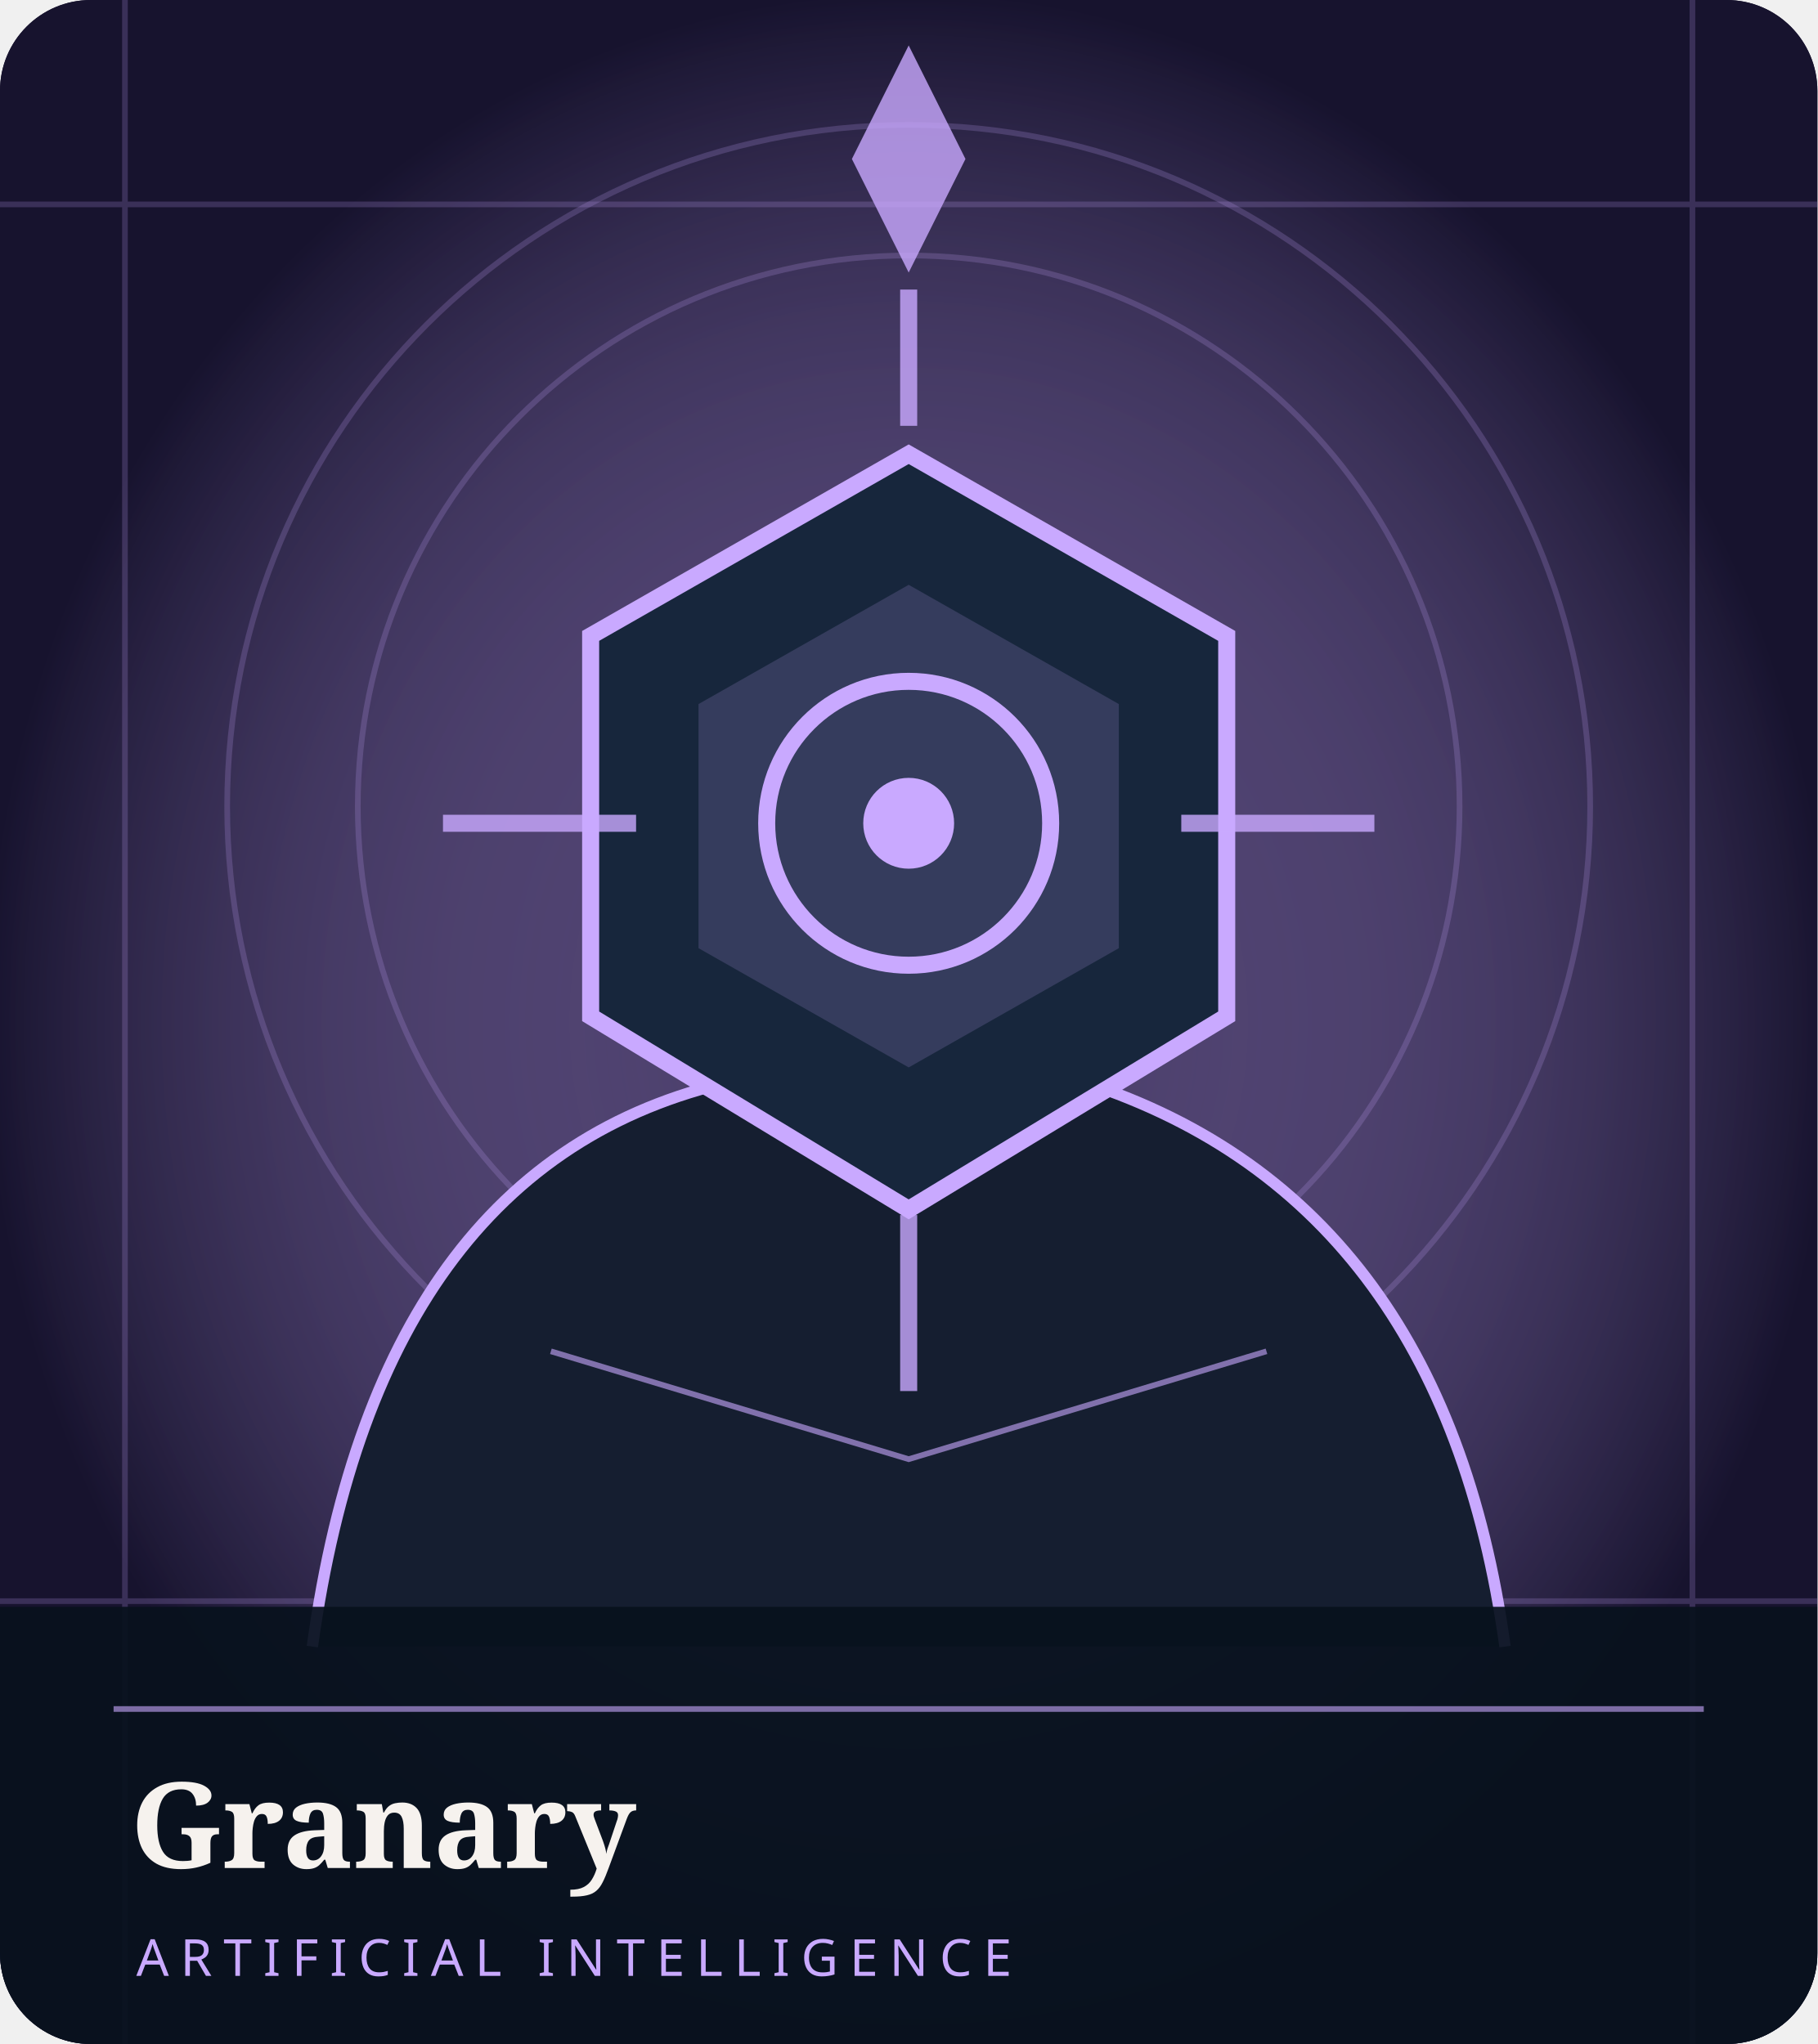
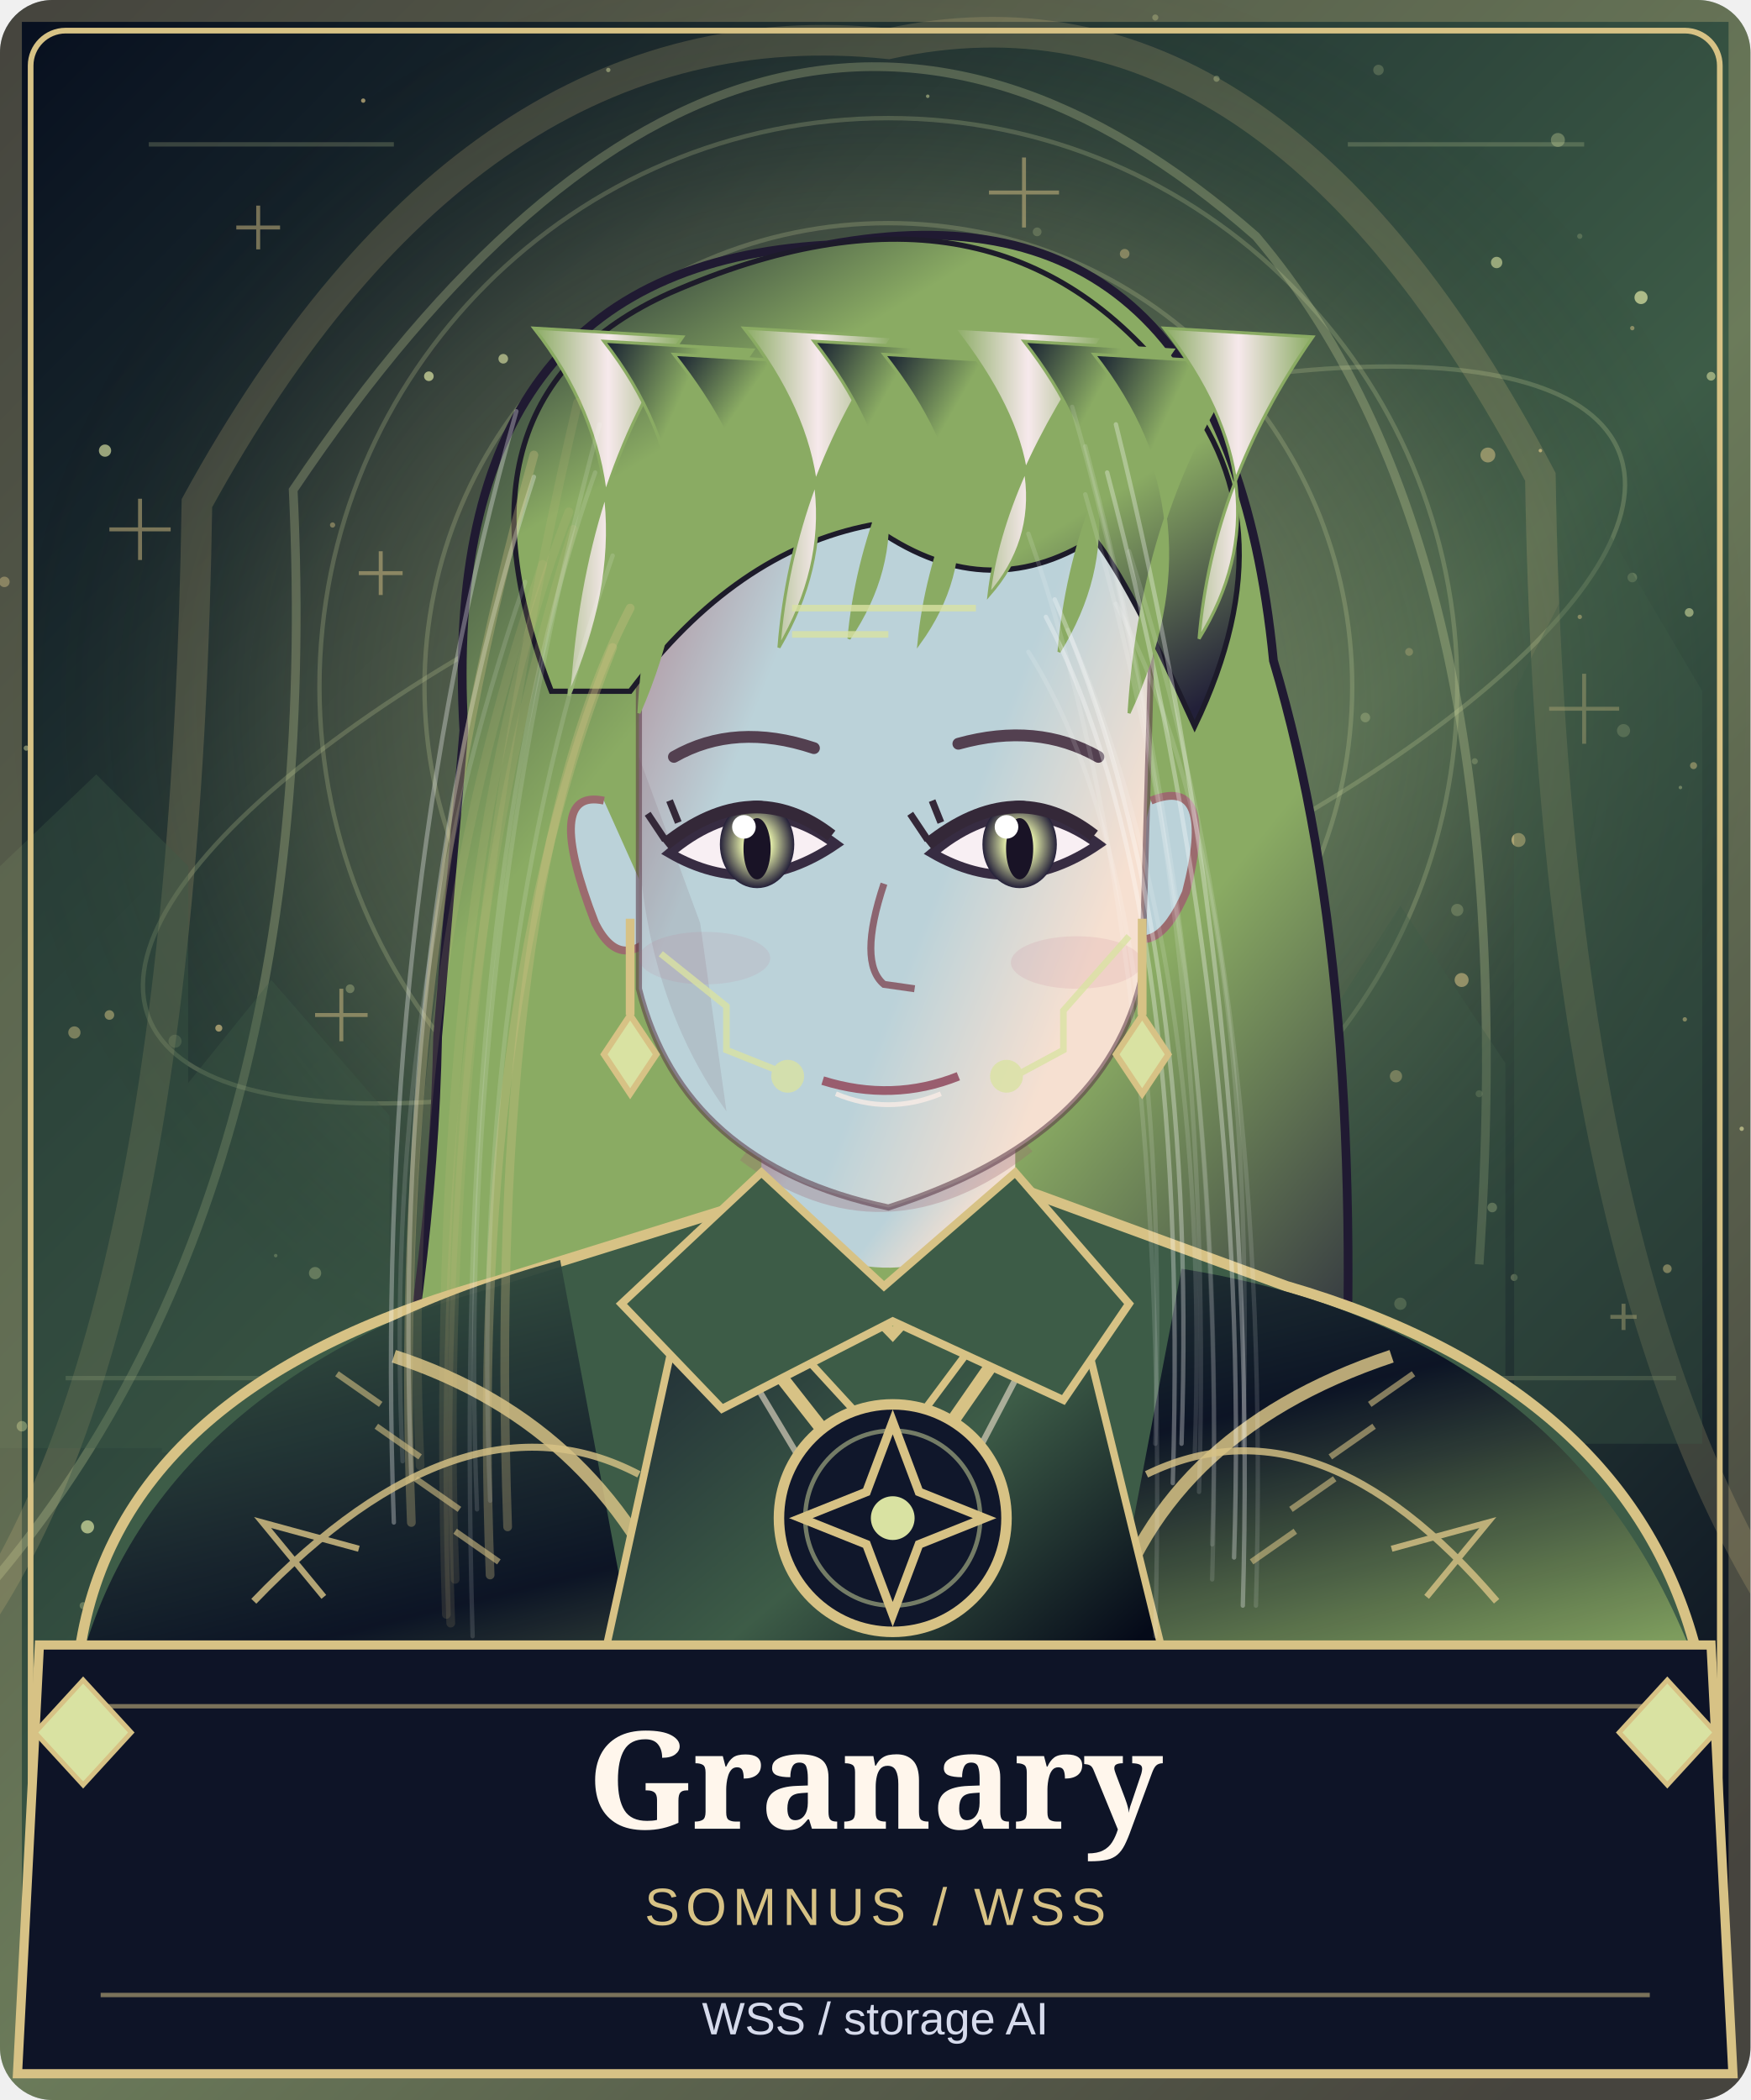
- <svg xmlns="http://www.w3.org/2000/svg" viewBox="0 0 320 360" role="img" aria-labelledby="t d">
+ <svg xmlns="http://www.w3.org/2000/svg" viewBox="0 0 400 480" role="img" aria-labelledby="title desc">
  <defs>
-     <radialGradient id="b">
-       <stop stop-color="#c9a9ff" stop-opacity=".21" />
-       <stop offset="1" stop-color="#17132e" />
+     <linearGradient id="bg" x2=".85" y2="1">
+       <stop stop-color="#060d1e" />
+       <stop offset=".58" stop-color="#3d5c47" />
+       <stop offset="1" stop-color="#090e1f" />
+     </linearGradient>
+     <radialGradient id="glow">
+       <stop stop-color="#d9e2a2" stop-opacity=".48" />
+       <stop offset=".65" stop-color="#d7c285" stop-opacity=".14" />
+       <stop offset="1" stop-opacity="0" />
    </radialGradient>
-     <clipPath id="clip">
-       <rect width="320" height="360" rx="16" />
+     <linearGradient id="hair" x2=".9" y2="1">
+       <stop stop-color="#151d31" />
+       <stop offset=".34" stop-color="#8aab63" />
+       <stop offset=".7" stop-color="#8aab63" />
+       <stop offset="1" stop-color="#222039" />
+     </linearGradient>
+     <linearGradient id="hairshine">
+       <stop stop-color="#8aab63" />
+       <stop offset=".5" stop-color="#f7e9ec" />
+       <stop offset="1" stop-color="#8aab63" />
+     </linearGradient>
+     <linearGradient id="skin" x2=".95" y2=".6">
+       <stop stop-color="#ad7784" />
+       <stop offset=".36" stop-color="#bbd2d9" />
+       <stop offset=".73" stop-color="#bbd2d9" />
+       <stop offset="1" stop-color="#f6e0d1" />
+     </linearGradient>
+     <radialGradient id="iris">
+       <stop stop-color="#f5f4fb" />
+       <stop offset=".4" stop-color="#d9e2a2" />
+       <stop offset="1" stop-color="#242039" />
+     </radialGradient>
+     <linearGradient id="cape" x2="1" y2="1">
+       <stop stop-color="#3d5c47" />
+       <stop offset=".55" stop-color="#0a1124" />
+       <stop offset="1" stop-color="#8aab63" />
+     </linearGradient>
+     <linearGradient id="coat" x2="1" y2=".9">
+       <stop stop-color="#161d30" />
+       <stop offset=".6" stop-color="#3d5c47" />
+       <stop offset="1" stop-color="#050a19" />
+     </linearGradient>
+     <clipPath id="frame">
+       <rect width="400" height="480" rx="12" />
    </clipPath>
  </defs>
-   <g clip-path="url(#clip)">
-     <rect width="320" height="360" fill="#17132e" />
-     <rect width="320" height="360" fill="url(#b)" />
-     <g stroke="#c9a9ff" stroke-opacity=".20" fill="none">
-       <circle cx="160" cy="142" r="120" />
-       <circle cx="160" cy="142" r="97" />
-       <path d="M0 36 H320 M0 282 H320 M22 0 V360 M298 0 V360" />
-     </g>
-     <path d="M160 8 L170 28 160 48 150 28Z" fill="#c9a9ff" opacity=".8" />
-     <g>
-       <path d="M55 290 Q67 203 131 190 L189 190 Q254 210 265 290" fill="#151e30" stroke="#c9a9ff" stroke-width="2" />
-       <path d="M160 80 L216 112 216 179 160 213 104 179 104 112Z" fill="#17263c" stroke="#c9a9ff" stroke-width="3" />
-       <path d="M160 103 L197 124 197 167 160 188 123 167 123 124Z" fill="#c9a9ff" opacity=".17" />
-       <circle cx="160" cy="145" r="25" fill="none" stroke="#c9a9ff" stroke-width="3" />
-       <circle cx="160" cy="145" r="8" fill="#c9a9ff" />
-       <path d="M112 145 H78 M208 145 H242 M160 75 V51 M160 214 V245" stroke="#c9a9ff" stroke-width="3" opacity=".8" />
-       <path d="M97 238 L160 257 223 238" stroke="#c9a9ff" fill="none" opacity=".6" />
-     </g>
-     <rect x="0" y="283" width="320" height="77" fill="#07111d" opacity=".93" />
-     <path d="M20 301 H300" stroke="#c9a9ff" opacity=".6" />
-     <text x="23" y="329" fill="#f6f2ee" font-family="Georgia,serif" font-size="21" font-weight="bold">Granary</text>
-     <text x="24" y="348" fill="#c9a9ff" font-family="sans-serif" font-size="9" letter-spacing="2">ARTIFICIAL INTELLIGENCE</text>
+   <g clip-path="url(#frame)">
+     <rect width="400" height="480" fill="url(#bg)" />
+     <ellipse cx="201" cy="162" rx="200" ry="179" fill="url(#glow)" />
+     <path d="M-13 381Q42 315 45 115Q108 0 203 10Q290-9 352 109Q355 302 416 382" fill="none" stroke="#d7c285" stroke-width="7" stroke-opacity=".2" />
+     <path d="M-10 371Q75 280 67 112Q173-46 287 54Q349 127 338 289" fill="none" stroke="#d9e2a2" stroke-width="2" stroke-opacity=".26" />
+     <g fill="none" stroke="#d9e2a2" stroke-opacity=".21">
+       <circle cx="203" cy="157" r="130" />
+       <circle cx="203" cy="157" r="106" />
+       <ellipse cx="202" cy="168" rx="180" ry="58" transform="rotate(-21 202 168)" />
+       <path d="M15 315h87M295 315h88M34 33h56M308 33h54" />
+     </g>
+     <circle cx="17" cy="236" r="1.4" fill="#d7c285" opacity="0.65" />
+     <circle cx="386" cy="140" r="1.0" fill="#d9e2a2" opacity="0.56" />
+     <circle cx="338" cy="250" r="0.8" fill="#d9e2a2" opacity="0.22" />
+     <circle cx="6" cy="171" r="0.6" fill="#d9e2a2" opacity="0.48" />
+     <circle cx="319" cy="246" r="1.4" fill="#d7c285" opacity="0.57" />
+     <circle cx="152" cy="331" r="0.6" fill="#d9e2a2" opacity="0.34" />
+     <circle cx="384" cy="180" r="0.4" fill="#d9e2a2" opacity="0.50" />
+     <circle cx="112" cy="322" r="0.8" fill="#d9e2a2" opacity="0.58" />
+     <circle cx="347" cy="192" r="1.6" fill="#d7c285" opacity="0.70" />
+     <circle cx="212" cy="22" r="0.4" fill="#d9e2a2" opacity="0.50" />
+     <circle cx="391" cy="86" r="1.0" fill="#d9e2a2" opacity="0.58" />
+     <circle cx="251" cy="283" r="1.6" fill="#d9e2a2" opacity="0.50" />
+     <circle cx="361" cy="141" r="0.5" fill="#d7c285" opacity="0.70" />
+     <circle cx="262" cy="213" r="0.7" fill="#d9e2a2" opacity="0.50" />
+     <circle cx="188" cy="265" r="0.8" fill="#d9e2a2" opacity="0.25" />
+     <circle cx="398" cy="258" r="0.5" fill="#d9e2a2" opacity="0.66" />
+     <circle cx="235" cy="108" r="0.9" fill="#d7c285" opacity="0.62" />
+     <circle cx="341" cy="276" r="1.1" fill="#d9e2a2" opacity="0.39" />
+     <circle cx="373" cy="132" r="1.1" fill="#d9e2a2" opacity="0.25" />
+     <circle cx="237" cy="53" r="1.0" fill="#d9e2a2" opacity="0.21" />
+     <circle cx="177" cy="272" r="1.3" fill="#d7c285" opacity="0.41" />
+     <circle cx="356" cy="32" r="1.6" fill="#d9e2a2" opacity="0.33" />
+     <circle cx="247" cy="305" r="0.5" fill="#d9e2a2" opacity="0.68" />
+     <circle cx="278" cy="18" r="0.7" fill="#d9e2a2" opacity="0.33" />
+     <circle cx="257" cy="58" r="1.1" fill="#d7c285" opacity="0.45" />
+     <circle cx="5" cy="326" r="1.2" fill="#d9e2a2" opacity="0.59" />
+     <circle cx="131" cy="195" r="1.2" fill="#d9e2a2" opacity="0.47" />
+     <circle cx="190" cy="151" r="1.4" fill="#d9e2a2" opacity="0.40" />
+     <circle cx="334" cy="224" r="1.6" fill="#d7c285" opacity="0.56" />
+     <circle cx="305" cy="261" r="1.1" fill="#d9e2a2" opacity="0.52" />
+     <circle cx="98" cy="86" r="1.1" fill="#d9e2a2" opacity="0.71" />
+     <circle cx="320" cy="298" r="1.4" fill="#d9e2a2" opacity="0.28" />
+     <circle cx="373" cy="75" r="0.5" fill="#d7c285" opacity="0.51" />
+     <circle cx="315" cy="16" r="1.2" fill="#d9e2a2" opacity="0.21" />
+     <circle cx="294" cy="226" r="1.2" fill="#d9e2a2" opacity="0.29" />
+     <circle cx="19" cy="367" r="0.8" fill="#d9e2a2" opacity="0.31" />
+     <circle cx="381" cy="290" r="1.0" fill="#d7c285" opacity="0.66" />
+     <circle cx="263" cy="308" r="0.4" fill="#d9e2a2" opacity="0.55" />
+     <circle cx="63" cy="287" r="0.4" fill="#d9e2a2" opacity="0.35" />
+     <circle cx="371" cy="167" r="1.5" fill="#d9e2a2" opacity="0.27" />
+     <circle cx="322" cy="149" r="0.9" fill="#d7c285" opacity="0.30" />
+     <circle cx="267" cy="366" r="1.2" fill="#d9e2a2" opacity="0.47" />
+     <circle cx="272" cy="324" r="1.3" fill="#d9e2a2" opacity="0.44" />
+     <circle cx="112" cy="357" r="1.4" fill="#d9e2a2" opacity="0.48" />
+     <circle cx="49" cy="348" r="1.6" fill="#d7c285" opacity="0.49" />
+     <circle cx="264" cy="4" r="0.7" fill="#d9e2a2" opacity="0.32" />
+     <circle cx="40" cy="238" r="1.5" fill="#d9e2a2" opacity="0.19" />
+     <circle cx="361" cy="54" r="0.6" fill="#d9e2a2" opacity="0.21" />
+     <circle cx="25" cy="232" r="1.1" fill="#d7c285" opacity="0.72" />
+     <circle cx="333" cy="208" r="1.4" fill="#d9e2a2" opacity="0.23" />
+     <circle cx="257" cy="360" r="0.4" fill="#d9e2a2" opacity="0.51" />
+     <circle cx="139" cy="16" r="0.5" fill="#d9e2a2" opacity="0.46" />
+     <circle cx="50" cy="235" r="0.8" fill="#d7c285" opacity="0.66" />
+     <circle cx="223" cy="354" r="1.4" fill="#d9e2a2" opacity="0.70" />
+     <circle cx="312" cy="164" r="1.1" fill="#d9e2a2" opacity="0.26" />
+     <circle cx="301" cy="252" r="1.3" fill="#d9e2a2" opacity="0.69" />
+     <circle cx="385" cy="233" r="0.5" fill="#d7c285" opacity="0.72" />
+     <circle cx="72" cy="291" r="1.4" fill="#d9e2a2" opacity="0.43" />
+     <circle cx="20" cy="349" r="1.5" fill="#d9e2a2" opacity="0.70" />
+     <circle cx="252" cy="224" r="1.2" fill="#d9e2a2" opacity="0.50" />
+     <circle cx="76" cy="120" r="0.6" fill="#d7c285" opacity="0.44" />
+     <circle cx="337" cy="174" r="0.7" fill="#d9e2a2" opacity="0.22" />
+     <circle cx="342" cy="60" r="1.3" fill="#d9e2a2" opacity="0.60" />
+     <circle cx="282" cy="177" r="1.1" fill="#d9e2a2" opacity="0.24" />
+     <circle cx="83" cy="23" r="0.5" fill="#d7c285" opacity="0.68" />
+     <circle cx="119" cy="300" r="0.8" fill="#d9e2a2" opacity="0.24" />
+     <circle cx="115" cy="82" r="1.1" fill="#d9e2a2" opacity="0.64" />
+     <circle cx="284" cy="233" r="0.5" fill="#d9e2a2" opacity="0.46" />
+     <circle cx="1" cy="133" r="1.2" fill="#d7c285" opacity="0.44" />
+     <circle cx="284" cy="201" r="1.5" fill="#d9e2a2" opacity="0.60" />
+     <circle cx="375" cy="68" r="1.5" fill="#d9e2a2" opacity="0.72" />
+     <circle cx="80" cy="226" r="1.0" fill="#d9e2a2" opacity="0.31" />
+     <circle cx="387" cy="175" r="0.8" fill="#d7c285" opacity="0.68" />
+     <circle cx="193" cy="344" r="1.5" fill="#d9e2a2" opacity="0.33" />
+     <circle cx="279" cy="239" r="1.0" fill="#d9e2a2" opacity="0.52" />
+     <circle cx="148" cy="283" r="1.1" fill="#d9e2a2" opacity="0.33" />
+     <circle cx="281" cy="360" r="1.0" fill="#d7c285" opacity="0.50" />
+     <circle cx="24" cy="103" r="1.4" fill="#d9e2a2" opacity="0.67" />
+     <circle cx="235" cy="103" r="1.4" fill="#d9e2a2" opacity="0.67" />
+     <circle cx="346" cy="292" r="0.8" fill="#d9e2a2" opacity="0.28" />
+     <circle cx="340" cy="104" r="1.7" fill="#d7c285" opacity="0.54" />
+     <circle cx="295" cy="210" r="1.4" fill="#d9e2a2" opacity="0.72" />
+     <circle cx="226" cy="155" r="0.6" fill="#d9e2a2" opacity="0.54" />
+     <circle cx="239" cy="106" r="0.6" fill="#d9e2a2" opacity="0.26" />
+     <circle cx="352" cy="103" r="0.4" fill="#d7c285" opacity="0.72" />
+     <path d="M196 343v6m-3 -3h6" stroke="#d7c285" stroke-width=".9" opacity=".5" />
+     <path d="M32 114v14m-7 -7h14" stroke="#d7c285" stroke-width=".9" opacity=".5" />
+     <path d="M78 226v12m-6 -6h12" stroke="#d7c285" stroke-width=".9" opacity=".5" />
+     <path d="M141 104v6m-3 -3h6" stroke="#d7c285" stroke-width=".9" opacity=".5" />
+     <path d="M371 298v6m-3 -3h6" stroke="#d7c285" stroke-width=".9" opacity=".5" />
+     <path d="M133 278v10m-5 -5h10" stroke="#d7c285" stroke-width=".9" opacity=".5" />
+     <path d="M74 360v6m-3 -3h6" stroke="#d7c285" stroke-width=".9" opacity=".5" />
+     <path d="M59 47v10m-5 -5h10" stroke="#d7c285" stroke-width=".9" opacity=".5" />
+     <path d="M234 36v16m-8 -8h16" stroke="#d7c285" stroke-width=".9" opacity=".5" />
+     <path d="M264 210v10m-5 -5h10" stroke="#d7c285" stroke-width=".9" opacity=".5" />
+     <path d="M87 126v10m-5 -5h10" stroke="#d7c285" stroke-width=".9" opacity=".5" />
+     <path d="M362 154v16m-8 -8h16" stroke="#d7c285" stroke-width=".9" opacity=".5" />
+     <g fill="#3d5c47" opacity=".34">
+       <path d="M0 331V198L22 177L43 198V331M346 330V158L366 119L389 158V330M37 332v-77l25-31 27 31v77M297 331v-88l23-36 24 36v88" />
+     </g>
+     <path d="M106 167Q100 61 189 56Q280 39 291 151Q314 228 306 351Q268 322 253 289Q220 356 200 346Q156 367 143 304Q109 368 85 357Q99 292 100 237Z" fill="url(#hair)" stroke="#201a32" stroke-width="2" />
+     <path d="M18 379Q26 317 113 293L174 274L204 305L234 272L294 294Q373 317 388 379Z" fill="#3d5c47" stroke="#d7c285" stroke-width="2.4" />
+     <path d="M19 378Q38 313 128 288L145 379Z M387 379Q358 304 270 290L253 379Z" fill="url(#cape)" opacity=".95" />
+     <path d="M90 310Q139 326 157 375M318 310Q264 328 252 375" fill="none" stroke="#d7c285" stroke-width="3" opacity=".85" />
+     <path d="M138 379L159 283L204 332L242 281L266 379Z" fill="url(#coat)" stroke="#d7c285" stroke-width="1.7" />
+     <path d="M156 286L203 346L246 284" fill="none" stroke="#d7c285" stroke-width="3" />
+     <path d="M164 302L204 369L239 302" fill="none" stroke="#f8e9d4" stroke-opacity=".58" stroke-width="1.4" />
+     <path d="M174 242V279Q204 301 232 278V242Z" fill="url(#skin)" />
+     <path d="M170 264Q202 288 235 262" fill="none" stroke="#9d6673" stroke-opacity=".3" stroke-width="3" />
+     <path d="M138 183Q124 180 136 211Q142 223 151 212M263 183Q278 177 271 204Q264 220 256 212" fill="#bbd2d9" stroke="#9b6b6e" stroke-width="1.8" />
+     <path d="M146 141Q148 94 201 87Q262 92 263 152L261 223Q253 260 203 276Q156 266 146 226Z" fill="url(#skin)" stroke="#5a3946" stroke-opacity=".57" stroke-width="1.4" />
+     <path d="M146 173Q143 222 166 254L160 211Z" fill="#6b4253" opacity=".13" />
+     <ellipse cx="161" cy="219" rx="15" ry="6" fill="#be607e" opacity=".11" />
+     <ellipse cx="246" cy="220" rx="15" ry="6" fill="#be607e" opacity=".12" />
+     <path d="M154 173Q168 165 186 171M219 170Q237 165 251 173" fill="none" stroke="#534050" stroke-width="2.7" stroke-linecap="round" />
+     <path d="M153 195Q172 179 191 193Q172 206 153 195Z" fill="#f8eff3" stroke="#372c42" stroke-width="2.2" />
+     <ellipse cx="173" cy="193" rx="8.5" ry="10" fill="url(#iris)" />
+     <ellipse cx="173" cy="194" rx="3.1" ry="7" fill="#191326" />
+     <circle cx="170" cy="189" r="2.7" fill="white" />
+     <path d="M152 193Q172 177 190 191" fill="none" stroke="#342838" stroke-width="2.9" />
+     <path d="M152 192l-4-6M155 188l-2-5" stroke="#342838" stroke-width="1.6" />
+     <path d="M213 195Q232 179 251 193Q232 206 213 195Z" fill="#f8eff3" stroke="#372c42" stroke-width="2.2" />
+     <ellipse cx="233" cy="193" rx="8.5" ry="10" fill="url(#iris)" />
+     <ellipse cx="233" cy="194" rx="3.1" ry="7" fill="#191326" />
+     <circle cx="230" cy="189" r="2.7" fill="white" />
+     <path d="M212 193Q232 177 250 191" fill="none" stroke="#342838" stroke-width="2.9" />
+     <path d="M212 192l-4-6M215 188l-2-5" stroke="#342838" stroke-width="1.6" />
+     <path d="M202 202Q196 220 202 225L209 226" fill="none" stroke="#8c6570" stroke-width="1.6" />
+     <path d="M188 247Q204 252 219 246" fill="none" stroke="#995d6e" stroke-width="2" />
+     <path d="M191 250Q203 255 215 250" fill="none" stroke="#fff0e9" stroke-opacity=".7" stroke-width="1.1" />
+     <path d="M142 298L174 268L202 294L232 268L258 298L243 320L204 302L165 322Z" fill="#3d5c47" stroke="#d7c285" stroke-width="1.8" />
+     <path d="M126 158Q100 91 153 67Q226 35 267 86Q296 118 273 166Q258 133 250 123Q225 139 199 120Q168 126 144 158Z" fill="url(#hair)" stroke="#1d1b2a" stroke-width="1.2" />
+     <path d="M122 75Q151 112 130 159Q133 110 156 77Z" fill="url(#hairshine)" stroke="#8aab63" stroke-width=".7" />
+     <path d="M138 78Q167 115 146 163Q149 113 172 80Z" fill="url(#hair)" stroke="#8aab63" stroke-width=".7" />
+     <path d="M154 81Q183 118 162 136Q165 116 188 83Z" fill="url(#hair)" stroke="#8aab63" stroke-width=".7" />
+     <path d="M170 75Q199 112 178 148Q181 110 204 77Z" fill="url(#hairshine)" stroke="#8aab63" stroke-width=".7" />
+     <path d="M186 78Q215 115 194 146Q197 113 220 80Z" fill="url(#hair)" stroke="#8aab63" stroke-width=".7" />
+     <path d="M202 81Q231 118 210 147Q213 116 236 83Z" fill="url(#hair)" stroke="#8aab63" stroke-width=".7" />
+     <path d="M218 75Q247 112 226 136Q229 110 252 77Z" fill="url(#hairshine)" stroke="#8aab63" stroke-width=".7" />
+     <path d="M234 78Q263 115 242 149Q245 113 268 80Z" fill="url(#hair)" stroke="#8aab63" stroke-width=".7" />
+     <path d="M250 81Q279 118 258 163Q261 116 284 83Z" fill="url(#hair)" stroke="#8aab63" stroke-width=".7" />
+     <path d="M266 75Q295 112 274 146Q277 110 300 77Z" fill="url(#hairshine)" stroke="#8aab63" stroke-width=".7" />
+     <path d="M140 148Q107 230 112 360" fill="none" stroke="#d7c285" stroke-opacity=".31" stroke-width="2" stroke-linecap="round" />
+     <path d="M258 126Q291 229 287 367" fill="none" stroke="#ffffff" stroke-opacity=".13" stroke-width="1" stroke-linecap="round" />
+     <path d="M120 133Q87 228 92 334" fill="none" stroke="#ffffff" stroke-opacity=".13" stroke-width="1" stroke-linecap="round" />
+     <path d="M253 108Q286 233 282 356" fill="none" stroke="#ffffff" stroke-opacity=".31" stroke-width="1" stroke-linecap="round" />
+     <path d="M131 121Q98 225 103 371" fill="none" stroke="#d7c285" stroke-opacity=".13" stroke-width="2" stroke-linecap="round" />
+     <path d="M244 144Q277 219 273 333" fill="none" stroke="#ffffff" stroke-opacity=".13" stroke-width="1" stroke-linecap="round" />
+     <path d="M122 109Q89 210 94 338" fill="none" stroke="#ffffff" stroke-opacity=".31" stroke-width="1" stroke-linecap="round" />
+     <path d="M248 102Q281 227 277 361" fill="none" stroke="#ffffff" stroke-opacity=".13" stroke-width="1" stroke-linecap="round" />
+     <path d="M130 117Q97 202 102 369" fill="none" stroke="#d7c285" stroke-opacity=".13" stroke-width="2" stroke-linecap="round" />
+     <path d="M255 97Q288 230 284 367" fill="none" stroke="#ffffff" stroke-opacity=".31" stroke-width="1" stroke-linecap="round" />
+     <path d="M140 127Q107 221 112 343" fill="none" stroke="#ffffff" stroke-opacity=".13" stroke-width="1" stroke-linecap="round" />
+     <path d="M235 149Q268 201 264 330" fill="none" stroke="#ffffff" stroke-opacity=".13" stroke-width="1" stroke-linecap="round" />
+     <path d="M144 139Q111 202 116 349" fill="none" stroke="#d7c285" stroke-opacity=".31" stroke-width="2" stroke-linecap="round" />
+     <path d="M235 122Q268 215 264 374" fill="none" stroke="#ffffff" stroke-opacity=".13" stroke-width="1" stroke-linecap="round" />
+     <path d="M137 97Q104 219 109 345" fill="none" stroke="#ffffff" stroke-opacity=".13" stroke-width="1" stroke-linecap="round" />
+     <path d="M241 137Q274 211 270 330" fill="none" stroke="#ffffff" stroke-opacity=".31" stroke-width="1" stroke-linecap="round" />
+     <path d="M132 92Q99 233 104 361" fill="none" stroke="#d7c285" stroke-opacity=".13" stroke-width="2" stroke-linecap="round" />
+     <path d="M255 138Q288 200 284 332" fill="none" stroke="#ffffff" stroke-opacity=".13" stroke-width="1" stroke-linecap="round" />
+     <path d="M118 94Q85 210 90 348" fill="none" stroke="#ffffff" stroke-opacity=".31" stroke-width="1" stroke-linecap="round" />
+     <path d="M245 93Q278 208 274 341" fill="none" stroke="#ffffff" stroke-opacity=".13" stroke-width="1" stroke-linecap="round" />
+     <path d="M124 129Q91 225 96 335" fill="none" stroke="#d7c285" stroke-opacity=".13" stroke-width="2" stroke-linecap="round" />
+     <path d="M239 141Q272 204 268 339" fill="none" stroke="#ffffff" stroke-opacity=".31" stroke-width="1" stroke-linecap="round" />
+     <path d="M136 108Q103 200 108 374" fill="none" stroke="#ffffff" stroke-opacity=".13" stroke-width="1" stroke-linecap="round" />
+     <path d="M248 113Q281 227 277 353" fill="none" stroke="#ffffff" stroke-opacity=".13" stroke-width="1" stroke-linecap="round" />
+     <path d="M122 104Q89 222 94 348" fill="none" stroke="#d7c285" stroke-opacity=".31" stroke-width="2" stroke-linecap="round" />
+     <g fill="none" stroke="#d9e2a2" stroke-width="1.5" opacity=".8">
+       <path d="M151 218l15 12v10l15 6 M258 214l-15 17v9l-13 7M181 139h42M181 145h22" />
+       <circle cx="180" cy="246" r="3" fill="#d9e2a2" />
+       <circle cx="230" cy="246" r="3" fill="#d9e2a2" />
+     </g>
+     <path d="M144 210v22M261 210v22" stroke="#d7c285" stroke-width="2" />
+     <path d="M144 232l-6 9 6 9 6-9Z M261 232l-6 9 6 9 6-9Z" fill="#d9e2a2" stroke="#d7c285" stroke-width="1.4" />
+     <path d="M77 314l10 7" stroke="#d7c285" stroke-width="1.4" opacity=".58" />
+     <path d="M86 326l10 7" stroke="#d7c285" stroke-width="1.4" opacity=".58" />
+     <path d="M95 338l10 7" stroke="#d7c285" stroke-width="1.4" opacity=".58" />
+     <path d="M104 350l10 7" stroke="#d7c285" stroke-width="1.4" opacity=".58" />
+     <path d="M323 314l-10 7" stroke="#d7c285" stroke-width="1.4" opacity=".58" />
+     <path d="M314 326l-10 7" stroke="#d7c285" stroke-width="1.4" opacity=".58" />
+     <path d="M305 338l-10 7" stroke="#d7c285" stroke-width="1.4" opacity=".58" />
+     <path d="M296 350l-10 7" stroke="#d7c285" stroke-width="1.4" opacity=".58" />
+     <g transform="translate(204 347)">
+       <circle r="26" fill="#10172b" stroke="#d7c285" stroke-width="2.4" />
+       <circle r="20" fill="none" stroke="#d9e2a2" stroke-opacity=".5" />
+       <path d="M0-22L6-6L21 0L6 6L0 22L-6 6L-21 0L-6-6Z" fill="none" stroke="#d7c285" stroke-width="2" />
+       <circle r="5" fill="#d9e2a2" />
+     </g>
+     <g stroke="#d7c285" fill="none" opacity=".82">
+       <path d="M58 366Q106 316 146 337M342 366Q301 318 262 337" stroke-width="1.6" />
+       <path d="M74 365l-14-17 22 6M326 365l14-17-22 6" stroke-width="1.4" />
+     </g>
+     <rect width="400" height="480" fill="none" stroke="#d7c285" stroke-width="10" stroke-opacity=".3" />
+     <rect x="7" y="7" width="386" height="466" rx="8" fill="none" stroke="#d7c285" stroke-width="1.3" />
+     <path d="M9 376H391L396 474H4Z" fill="#0e1427" stroke="#d7c285" stroke-width="2.1" />
+     <path d="M23 390H377M23 456H377" stroke="#d7c285" stroke-width="1" opacity=".54" />
+     <path d="M19 384l11 12-11 12-11-12Z M381 384l11 12-11 12-11-12Z" fill="#d9e2a2" stroke="#d7c285" stroke-width="1.1" />
+     <text x="200" y="418" text-anchor="middle" font-family="Georgia,serif" font-size="31" font-weight="bold" fill="#fff6ec">Granary</text>
+     <text x="200" y="440" text-anchor="middle" font-family="Arial,sans-serif" font-size="12" letter-spacing="1.4" fill="#d7c285">SOMNUS / WSS</text>
+     <text x="200" y="465" text-anchor="middle" font-family="Arial,sans-serif" font-size="10.4" fill="#d6dbec">WSS / storage AI</text>
  </g>
</svg>
